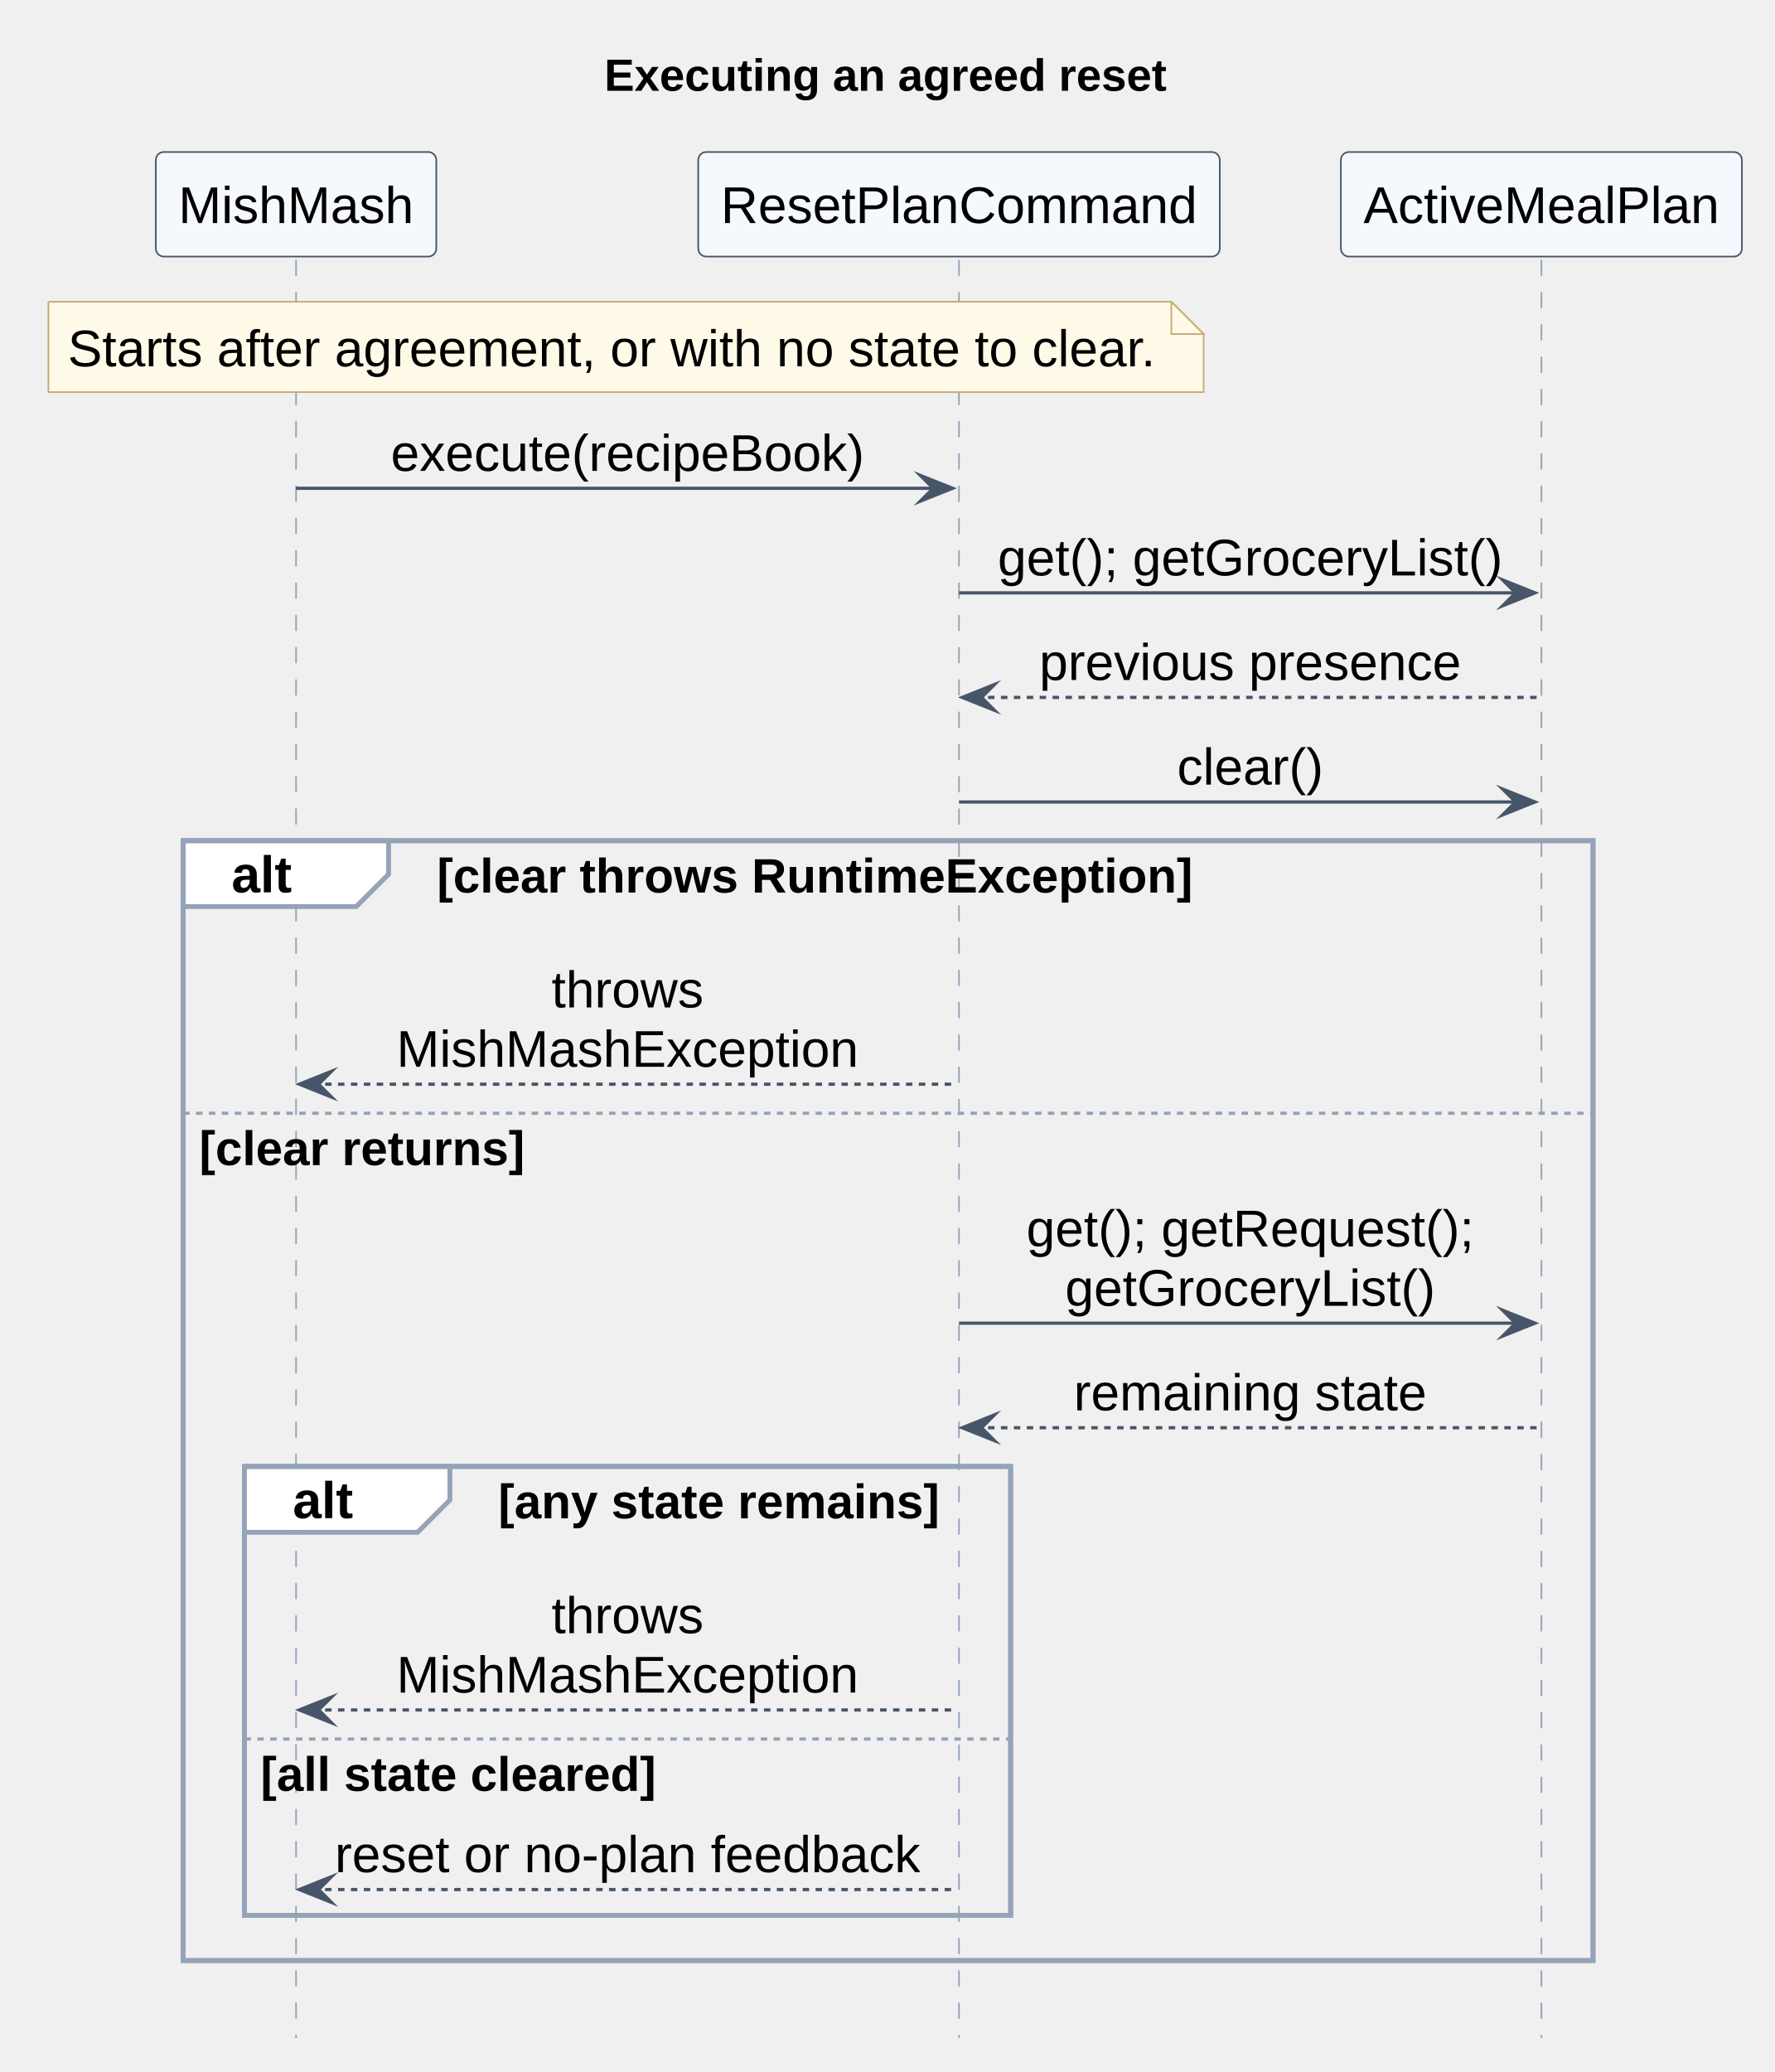
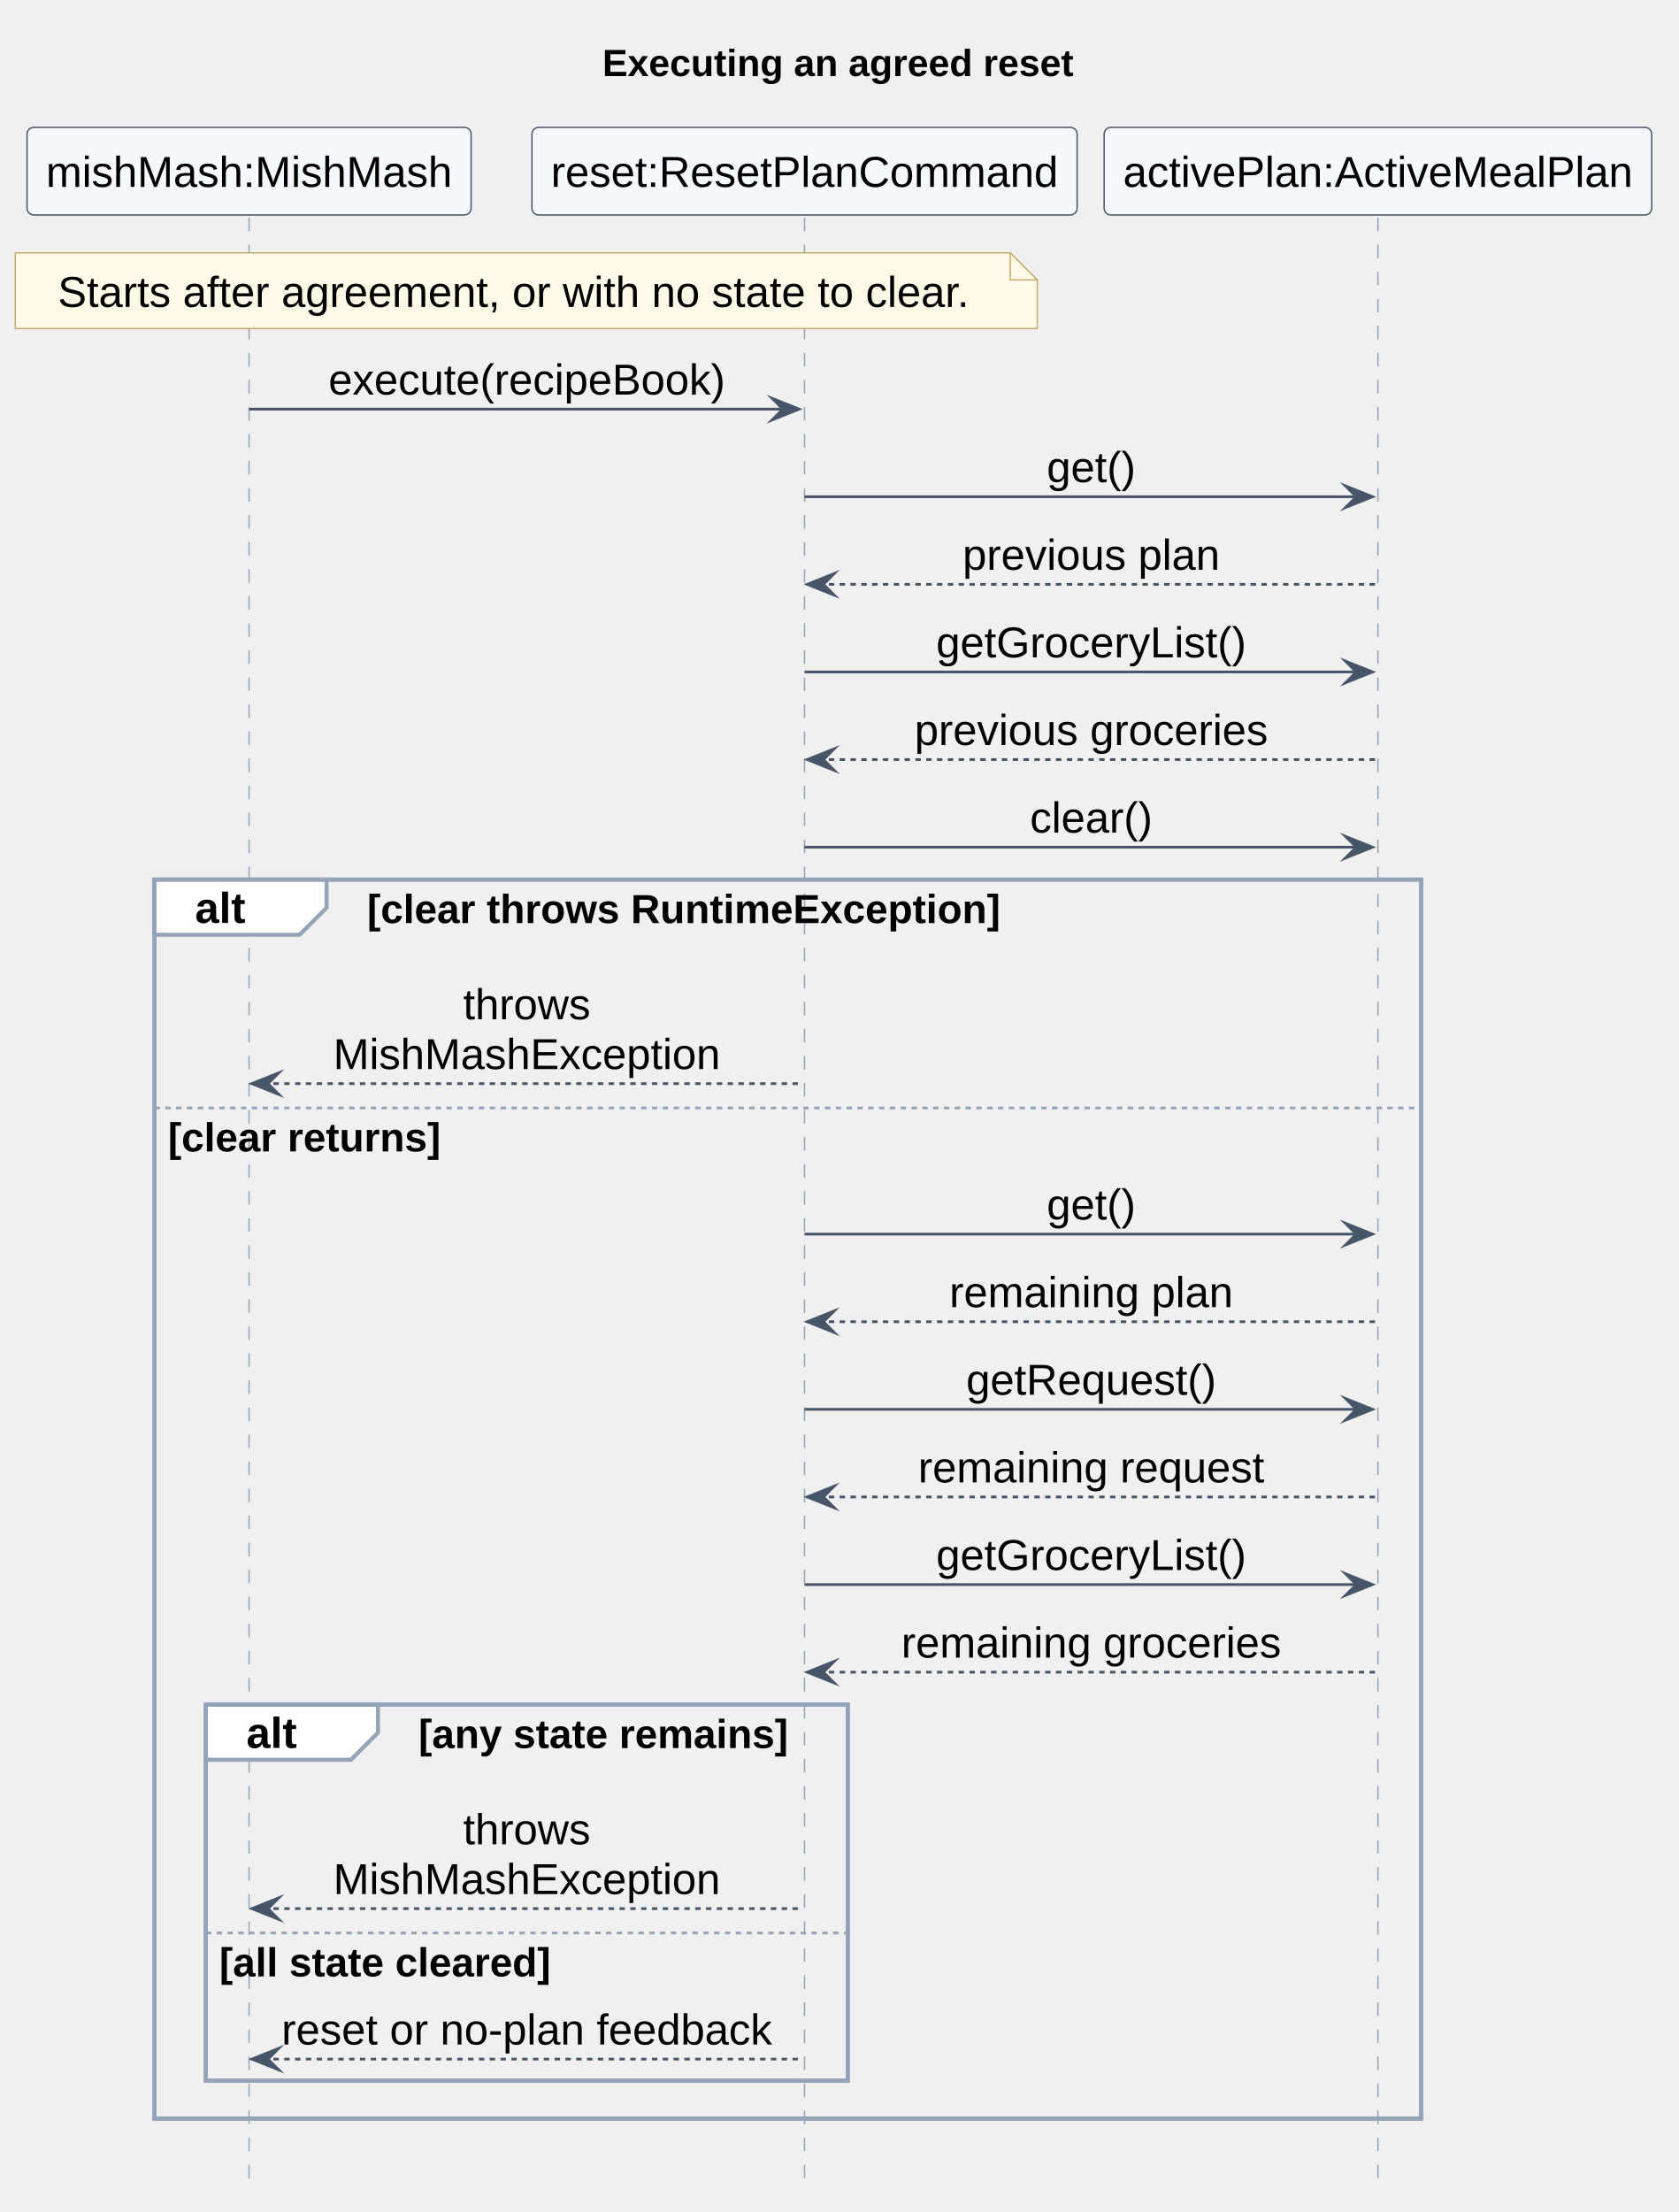
- <svg xmlns="http://www.w3.org/2000/svg" version="1.1" data-diagram-type="SEQUENCE" style="width:550px;height:642px;background:#FFFFFF;" width="550px" height="642px" viewBox="0 0 550 642" zoomAndPan="magnify" preserveAspectRatio="none" contentStyleType="text/css">
+ <svg xmlns="http://www.w3.org/2000/svg" version="1.1" data-diagram-type="SEQUENCE" style="width:621px;height:818px;background:#FFFFFF;" width="621px" height="818px" viewBox="0 0 621 818" zoomAndPan="magnify" preserveAspectRatio="none" contentStyleType="text/css">
  <defs />
  <g font-family="sans-serif" lengthAdjust="spacing">
    <g class="title" data-source-line="3">
-       <text x="187.262" y="28.132" fill="#000" font-size="14" textLength="174.289" font-weight="700" font-family="Arial">Executing an agreed reset</text>
+       <text x="222.822" y="28.132" fill="#000" font-size="14" textLength="174.289" font-weight="700" font-family="Arial">Executing an agreed reset</text>
    </g>
-     <rect x="56.746" y="260.489" width="436.93" height="346.979" fill="none" style="stroke:#94A3B8;stroke-width:1.5;" />
-     <rect x="75.746" y="454.377" width="237.445" height="139.091" fill="none" style="stroke:#94A3B8;stroke-width:1.5;" />
+     <rect x="57.129" y="325.286" width="468.535" height="458.174" fill="none" style="stroke:#94A3B8;stroke-width:1.5;" />
+     <rect x="76.129" y="630.369" width="237.445" height="139.091" fill="none" style="stroke:#94A3B8;stroke-width:1.5;" />
    <g class="participant-lifeline" data-qualified-name="App" data-entity-uid="part1" id="part1-lifeline" data-source-line="4">
      <g>
-         <rect x="88.246" y="80.497" width="8" height="550.971" fill="#000" fill-opacity="0" />
-         <line x1="91.746" y1="80.497" x2="91.746" y2="631.468" style="stroke:#94A3B8;stroke-width:0.5;stroke-dasharray:5,5;" />
+         <rect x="88.629" y="80.497" width="8" height="726.963" fill="#000" fill-opacity="0" />
+         <line x1="92.129" y1="80.497" x2="92.129" y2="807.46" style="stroke:#94A3B8;stroke-width:0.5;stroke-dasharray:5,5;" />
      </g>
    </g>
    <g class="participant-lifeline" data-qualified-name="Reset" data-entity-uid="part2" id="part2-lifeline" data-source-line="5">
      <g>
-         <rect x="293.691" y="80.497" width="8" height="550.971" fill="#000" fill-opacity="0" />
-         <line x1="297.191" y1="80.497" x2="297.191" y2="631.468" style="stroke:#94A3B8;stroke-width:0.5;stroke-dasharray:5,5;" />
+         <rect x="294.074" y="80.497" width="8" height="726.963" fill="#000" fill-opacity="0" />
+         <line x1="297.574" y1="80.497" x2="297.574" y2="807.46" style="stroke:#94A3B8;stroke-width:0.5;stroke-dasharray:5,5;" />
      </g>
    </g>
    <g class="participant-lifeline" data-qualified-name="Active" data-entity-uid="part3" id="part3-lifeline" data-source-line="6">
      <g>
-         <rect x="474.176" y="80.497" width="8" height="550.971" fill="#000" fill-opacity="0" />
-         <line x1="477.676" y1="80.497" x2="477.676" y2="631.468" style="stroke:#94A3B8;stroke-width:0.5;stroke-dasharray:5,5;" />
+         <rect x="506.164" y="80.497" width="8" height="726.963" fill="#000" fill-opacity="0" />
+         <line x1="509.664" y1="80.497" x2="509.664" y2="807.46" style="stroke:#94A3B8;stroke-width:0.5;stroke-dasharray:5,5;" />
      </g>
    </g>
    <g class="participant participant-head" data-qualified-name="App" data-entity-uid="part1" id="part1-head" data-source-line="4">
-       <rect x="48.293" y="47.099" width="86.906" height="32.398" fill="#F5F8FC" style="stroke:#475569;stroke-width:0.5;" rx="2.5" ry="2.5" />
-       <text x="55.293" y="69.106" fill="#000" font-size="16" textLength="72.906" font-family="Arial">MishMash</text>
+       <rect x="10" y="47.099" width="164.258" height="32.398" fill="#F5F8FC" style="stroke:#475569;stroke-width:0.5;" rx="2.5" ry="2.5" />
+       <text x="17" y="69.106" fill="#000" font-size="16" textLength="150.258" font-family="Arial">mishMash:MishMash</text>
    </g>
    <g class="participant participant-head" data-qualified-name="Reset" data-entity-uid="part2" id="part2-head" data-source-line="5">
-       <rect x="216.379" y="47.099" width="161.625" height="32.398" fill="#F5F8FC" style="stroke:#475569;stroke-width:0.5;" rx="2.5" ry="2.5" />
-       <text x="223.379" y="69.106" fill="#000" font-size="16" textLength="147.625" font-family="Arial">ResetPlanCommand</text>
+       <rect x="196.754" y="47.099" width="201.641" height="32.398" fill="#F5F8FC" style="stroke:#475569;stroke-width:0.5;" rx="2.5" ry="2.5" />
+       <text x="203.754" y="69.106" fill="#000" font-size="16" textLength="187.641" font-family="Arial">reset:ResetPlanCommand</text>
    </g>
    <g class="participant participant-head" data-qualified-name="Active" data-entity-uid="part3" id="part3-head" data-source-line="6">
-       <rect x="415.539" y="47.099" width="124.273" height="32.398" fill="#F5F8FC" style="stroke:#475569;stroke-width:0.5;" rx="2.5" ry="2.5" />
-       <text x="422.539" y="69.106" fill="#000" font-size="16" textLength="110.273" font-family="Arial">ActiveMealPlan</text>
+       <rect x="408.395" y="47.099" width="202.539" height="32.398" fill="#F5F8FC" style="stroke:#475569;stroke-width:0.5;" rx="2.5" ry="2.5" />
+       <text x="415.395" y="69.106" fill="#000" font-size="16" textLength="188.539" font-family="Arial">activePlan:ActiveMealPlan</text>
    </g>
-     <path d="M15,93.497 L15,121.497 L373,121.497 L373,103.497 L363,93.497 L15,93.497" style="stroke:#C4AC70;stroke-width:0.5;" fill="#FFF9E8" />
-     <path d="M363,93.497 L363,103.497 L373,103.497 L363,93.497" style="stroke:#C4AC70;stroke-width:0.5;" fill="#FFF9E8" />
-     <text x="21" y="113.505" fill="#000" font-size="16" textLength="337.938" font-family="Arial">Starts after agreement, or with no state to clear.</text>
+     <path d="M5.654,93.497 L5.654,121.497 L383.654,121.497 L383.654,103.497 L373.654,93.497 L5.654,93.497" style="stroke:#C4AC70;stroke-width:0.5;" fill="#FFF9E8" />
+     <path d="M373.654,93.497 L373.654,103.497 L383.654,103.497 L373.654,93.497" style="stroke:#C4AC70;stroke-width:0.5;" fill="#FFF9E8" />
+     <text x="21.383" y="113.505" fill="#000" font-size="16" textLength="337.938" font-family="Arial">Starts after agreement, or with no state to clear.</text>
    <g class="message" data-entity-1="part1" data-entity-2="part2" id="msg1" data-source-line="10">
-       <polygon points="285.191,147.294,295.191,151.294,285.191,155.294,289.191,151.294" fill="#475569" style="stroke:#475569;stroke-width:1;stroke-linejoin:miter;stroke-miterlimit:10;" />
-       <line x1="91.746" y1="151.294" x2="291.191" y2="151.294" style="stroke:#475569;stroke-width:1;" />
-       <text x="121.098" y="145.903" fill="#000" font-size="16" textLength="146.742" font-family="Arial">execute(recipeBook)</text>
+       <polygon points="285.574,147.294,295.574,151.294,285.574,155.294,289.574,151.294" fill="#475569" style="stroke:#475569;stroke-width:1;stroke-linejoin:miter;stroke-miterlimit:10;" />
+       <line x1="92.129" y1="151.294" x2="291.574" y2="151.294" style="stroke:#475569;stroke-width:1;" />
+       <text x="121.48" y="145.903" fill="#000" font-size="16" textLength="146.742" font-family="Arial">execute(recipeBook)</text>
    </g>
    <g class="message" data-entity-1="part2" data-entity-2="part3" id="msg2" data-source-line="11">
-       <polygon points="465.676,179.692,475.676,183.692,465.676,187.692,469.676,183.692" fill="#475569" style="stroke:#475569;stroke-width:1;stroke-linejoin:miter;stroke-miterlimit:10;" />
-       <line x1="297.191" y1="183.692" x2="471.676" y2="183.692" style="stroke:#475569;stroke-width:1;" />
-       <text x="309.191" y="178.302" fill="#000" font-size="16" textLength="37.344" font-family="Arial">get();</text>
-       <text x="346.535" y="178.302" fill="#000" font-size="16" font-family="Arial"> </text>
-       <text x="350.98" y="178.302" fill="#000" font-size="16" textLength="114.695" font-family="Arial">getGroceryList()</text>
+       <polygon points="497.664,179.692,507.664,183.692,497.664,187.692,501.664,183.692" fill="#475569" style="stroke:#475569;stroke-width:1;stroke-linejoin:miter;stroke-miterlimit:10;" />
+       <line x1="297.574" y1="183.692" x2="503.664" y2="183.692" style="stroke:#475569;stroke-width:1;" />
+       <text x="387.17" y="178.302" fill="#000" font-size="16" textLength="32.898" font-family="Arial">get()</text>
    </g>
    <g class="message" data-entity-1="part3" data-entity-2="part2" id="msg3" data-source-line="12">
-       <polygon points="308.191,212.091,298.191,216.091,308.191,220.091,304.191,216.091" fill="#475569" style="stroke:#475569;stroke-width:1;stroke-linejoin:miter;stroke-miterlimit:10;" />
-       <line x1="302.191" y1="216.091" x2="476.676" y2="216.091" style="stroke:#475569;stroke-width:1;stroke-dasharray:2,2;" />
-       <text x="322.063" y="210.7" fill="#000" font-size="16" textLength="60.477" font-family="Arial">previous</text>
-       <text x="382.539" y="210.7" fill="#000" font-size="16" font-family="Arial"> </text>
-       <text x="386.984" y="210.7" fill="#000" font-size="16" textLength="65.82" font-family="Arial">presence</text>
+       <polygon points="308.574,212.091,298.574,216.091,308.574,220.091,304.574,216.091" fill="#475569" style="stroke:#475569;stroke-width:1;stroke-linejoin:miter;stroke-miterlimit:10;" />
+       <line x1="302.574" y1="216.091" x2="508.664" y2="216.091" style="stroke:#475569;stroke-width:1;stroke-dasharray:2,2;" />
+       <text x="356.033" y="210.7" fill="#000" font-size="16" textLength="60.477" font-family="Arial">previous</text>
+       <text x="416.51" y="210.7" fill="#000" font-size="16" font-family="Arial"> </text>
+       <text x="420.955" y="210.7" fill="#000" font-size="16" textLength="30.25" font-family="Arial">plan</text>
    </g>
    <g class="message" data-entity-1="part2" data-entity-2="part3" id="msg4" data-source-line="13">
-       <polygon points="465.676,244.489,475.676,248.489,465.676,252.489,469.676,248.489" fill="#475569" style="stroke:#475569;stroke-width:1;stroke-linejoin:miter;stroke-miterlimit:10;" />
-       <line x1="297.191" y1="248.489" x2="471.676" y2="248.489" style="stroke:#475569;stroke-width:1;" />
-       <text x="364.766" y="243.099" fill="#000" font-size="16" textLength="45.336" font-family="Arial">clear()</text>
+       <polygon points="497.664,244.489,507.664,248.489,497.664,252.489,501.664,248.489" fill="#475569" style="stroke:#475569;stroke-width:1;stroke-linejoin:miter;stroke-miterlimit:10;" />
+       <line x1="297.574" y1="248.489" x2="503.664" y2="248.489" style="stroke:#475569;stroke-width:1;" />
+       <text x="346.271" y="243.099" fill="#000" font-size="16" textLength="114.695" font-family="Arial">getGroceryList()</text>
    </g>
-     <path d="M56.746,260.489 L120.418,260.489 L120.418,270.888 L110.418,280.888 L56.746,280.888 L56.746,260.489" style="stroke:#94A3B8;stroke-width:1.5;" fill="#FFF" />
-     <rect x="56.746" y="260.489" width="436.93" height="346.979" fill="none" style="stroke:#94A3B8;stroke-width:1.5;" />
-     <text x="71.746" y="276.497" fill="#000" font-size="16" textLength="18.672" font-weight="700" font-family="Arial">alt</text>
-     <text x="135.418" y="276.559" fill="#000" font-size="15" textLength="234.207" font-weight="700" font-family="Arial">[clear throws RuntimeException]</text>
-     <g class="message" data-entity-1="part2" data-entity-2="part1" id="msg5" data-source-line="15">
-       <polygon points="102.746,331.933,92.746,335.933,102.746,339.933,98.746,335.933" fill="#475569" style="stroke:#475569;stroke-width:1;stroke-linejoin:miter;stroke-miterlimit:10;" />
-       <line x1="96.746" y1="335.933" x2="296.191" y2="335.933" style="stroke:#475569;stroke-width:1;stroke-dasharray:2,2;" />
-       <text x="170.906" y="312.144" fill="#000" font-size="16" textLength="47.125" font-family="Arial">throws</text>
-       <text x="122.883" y="330.542" fill="#000" font-size="16" textLength="143.172" font-family="Arial">MishMashException</text>
+     <g class="message" data-entity-1="part3" data-entity-2="part2" id="msg5" data-source-line="14">
+       <polygon points="308.574,276.888,298.574,280.888,308.574,284.888,304.574,280.888" fill="#475569" style="stroke:#475569;stroke-width:1;stroke-linejoin:miter;stroke-miterlimit:10;" />
+       <line x1="302.574" y1="280.888" x2="508.664" y2="280.888" style="stroke:#475569;stroke-width:1;stroke-dasharray:2,2;" />
+       <text x="338.256" y="275.497" fill="#000" font-size="16" textLength="60.477" font-family="Arial">previous</text>
+       <text x="398.732" y="275.497" fill="#000" font-size="16" font-family="Arial"> </text>
+       <text x="403.178" y="275.497" fill="#000" font-size="16" textLength="65.805" font-family="Arial">groceries</text>
    </g>
-     <line x1="56.746" y1="344.933" x2="493.676" y2="344.933" style="stroke:#94A3B8;stroke-width:1;stroke-dasharray:2,2;" />
-     <text x="61.746" y="361.003" fill="#000" font-size="15" textLength="100.869" font-weight="700" font-family="Arial">[clear returns]</text>
-     <g class="message" data-entity-1="part2" data-entity-2="part3" id="msg6" data-source-line="17">
-       <polygon points="465.676,405.979,475.676,409.979,465.676,413.979,469.676,409.979" fill="#475569" style="stroke:#475569;stroke-width:1;stroke-linejoin:miter;stroke-miterlimit:10;" />
-       <line x1="297.191" y1="409.979" x2="471.676" y2="409.979" style="stroke:#475569;stroke-width:1;" />
-       <text x="318.07" y="386.189" fill="#000" font-size="16" textLength="37.344" font-family="Arial">get();</text>
-       <text x="355.414" y="386.189" fill="#000" font-size="16" font-family="Arial"> </text>
-       <text x="359.859" y="386.189" fill="#000" font-size="16" textLength="96.938" font-family="Arial">getRequest();</text>
-       <text x="330.086" y="404.588" fill="#000" font-size="16" textLength="114.695" font-family="Arial">getGroceryList()</text>
+     <g class="message" data-entity-1="part2" data-entity-2="part3" id="msg6" data-source-line="15">
+       <polygon points="497.664,309.286,507.664,313.286,497.664,317.286,501.664,313.286" fill="#475569" style="stroke:#475569;stroke-width:1;stroke-linejoin:miter;stroke-miterlimit:10;" />
+       <line x1="297.574" y1="313.286" x2="503.664" y2="313.286" style="stroke:#475569;stroke-width:1;" />
+       <text x="380.951" y="307.896" fill="#000" font-size="16" textLength="45.336" font-family="Arial">clear()</text>
    </g>
-     <g class="message" data-entity-1="part3" data-entity-2="part2" id="msg7" data-source-line="18">
-       <polygon points="308.191,438.377,298.191,442.377,308.191,446.377,304.191,442.377" fill="#475569" style="stroke:#475569;stroke-width:1;stroke-linejoin:miter;stroke-miterlimit:10;" />
-       <line x1="302.191" y1="442.377" x2="476.676" y2="442.377" style="stroke:#475569;stroke-width:1;stroke-dasharray:2,2;" />
-       <text x="332.738" y="436.986" fill="#000" font-size="16" textLength="70.258" font-family="Arial">remaining</text>
-       <text x="402.996" y="436.986" fill="#000" font-size="16" font-family="Arial"> </text>
-       <text x="407.441" y="436.986" fill="#000" font-size="16" textLength="34.688" font-family="Arial">state</text>
+     <path d="M57.129,325.286 L120.801,325.286 L120.801,335.685 L110.801,345.685 L57.129,345.685 L57.129,325.286" style="stroke:#94A3B8;stroke-width:1.5;" fill="#FFF" />
+     <rect x="57.129" y="325.286" width="468.535" height="458.174" fill="none" style="stroke:#94A3B8;stroke-width:1.5;" />
+     <text x="72.129" y="341.294" fill="#000" font-size="16" textLength="18.672" font-weight="700" font-family="Arial">alt</text>
+     <text x="135.801" y="341.356" fill="#000" font-size="15" textLength="234.207" font-weight="700" font-family="Arial">[clear throws RuntimeException]</text>
+     <g class="message" data-entity-1="part2" data-entity-2="part1" id="msg7" data-source-line="17">
+       <polygon points="103.129,396.73,93.129,400.73,103.129,404.73,99.129,400.73" fill="#475569" style="stroke:#475569;stroke-width:1;stroke-linejoin:miter;stroke-miterlimit:10;" />
+       <line x1="97.129" y1="400.73" x2="296.574" y2="400.73" style="stroke:#475569;stroke-width:1;stroke-dasharray:2,2;" />
+       <text x="171.289" y="376.941" fill="#000" font-size="16" textLength="47.125" font-family="Arial">throws</text>
+       <text x="123.266" y="395.339" fill="#000" font-size="16" textLength="143.172" font-family="Arial">MishMashException</text>
    </g>
-     <path d="M75.746,454.377 L139.418,454.377 L139.418,464.775 L129.418,474.775 L75.746,474.775 L75.746,454.377" style="stroke:#94A3B8;stroke-width:1.5;" fill="#FFF" />
-     <rect x="75.746" y="454.377" width="237.445" height="139.091" fill="none" style="stroke:#94A3B8;stroke-width:1.5;" />
-     <text x="90.746" y="470.385" fill="#000" font-size="16" textLength="18.672" font-weight="700" font-family="Arial">alt</text>
-     <text x="154.418" y="470.447" fill="#000" font-size="15" textLength="136.721" font-weight="700" font-family="Arial">[any state remains]</text>
-     <g class="message" data-entity-1="part2" data-entity-2="part1" id="msg8" data-source-line="20">
-       <polygon points="102.746,525.821,92.746,529.821,102.746,533.821,98.746,529.821" fill="#475569" style="stroke:#475569;stroke-width:1;stroke-linejoin:miter;stroke-miterlimit:10;" />
-       <line x1="96.746" y1="529.821" x2="296.191" y2="529.821" style="stroke:#475569;stroke-width:1;stroke-dasharray:2,2;" />
-       <text x="170.906" y="506.032" fill="#000" font-size="16" textLength="47.125" font-family="Arial">throws</text>
-       <text x="122.883" y="524.43" fill="#000" font-size="16" textLength="143.172" font-family="Arial">MishMashException</text>
+     <line x1="57.129" y1="409.73" x2="525.664" y2="409.73" style="stroke:#94A3B8;stroke-width:1;stroke-dasharray:2,2;" />
+     <text x="62.129" y="425.8" fill="#000" font-size="15" textLength="100.869" font-weight="700" font-family="Arial">[clear returns]</text>
+     <g class="message" data-entity-1="part2" data-entity-2="part3" id="msg8" data-source-line="19">
+       <polygon points="497.664,452.377,507.664,456.377,497.664,460.377,501.664,456.377" fill="#475569" style="stroke:#475569;stroke-width:1;stroke-linejoin:miter;stroke-miterlimit:10;" />
+       <line x1="297.574" y1="456.377" x2="503.664" y2="456.377" style="stroke:#475569;stroke-width:1;" />
+       <text x="387.17" y="450.986" fill="#000" font-size="16" textLength="32.898" font-family="Arial">get()</text>
    </g>
-     <line x1="75.746" y1="538.821" x2="313.191" y2="538.821" style="stroke:#94A3B8;stroke-width:1;stroke-dasharray:2,2;" />
-     <text x="80.746" y="554.891" fill="#000" font-size="15" textLength="122.556" font-weight="700" font-family="Arial">[all state cleared]</text>
-     <g class="message" data-entity-1="part2" data-entity-2="part1" id="msg9" data-source-line="22">
-       <polygon points="102.746,581.468,92.746,585.468,102.746,589.468,98.746,585.468" fill="#475569" style="stroke:#475569;stroke-width:1;stroke-linejoin:miter;stroke-miterlimit:10;" />
-       <line x1="96.746" y1="585.468" x2="296.191" y2="585.468" style="stroke:#475569;stroke-width:1;stroke-dasharray:2,2;" />
-       <text x="103.746" y="580.077" fill="#000" font-size="16" textLength="35.57" font-family="Arial">reset</text>
-       <text x="139.316" y="580.077" fill="#000" font-size="16" font-family="Arial"> </text>
-       <text x="143.762" y="580.077" fill="#000" font-size="16" textLength="14.227" font-family="Arial">or</text>
-       <text x="157.988" y="580.077" fill="#000" font-size="16" font-family="Arial"> </text>
-       <text x="162.434" y="580.077" fill="#000" font-size="16" textLength="53.375" font-family="Arial">no-plan</text>
-       <text x="215.809" y="580.077" fill="#000" font-size="16" font-family="Arial"> </text>
-       <text x="220.254" y="580.077" fill="#000" font-size="16" textLength="64.938" font-family="Arial">feedback</text>
+     <g class="message" data-entity-1="part3" data-entity-2="part2" id="msg9" data-source-line="20">
+       <polygon points="308.574,484.775,298.574,488.775,308.574,492.775,304.574,488.775" fill="#475569" style="stroke:#475569;stroke-width:1;stroke-linejoin:miter;stroke-miterlimit:10;" />
+       <line x1="302.574" y1="488.775" x2="508.664" y2="488.775" style="stroke:#475569;stroke-width:1;stroke-dasharray:2,2;" />
+       <text x="351.143" y="483.385" fill="#000" font-size="16" textLength="70.258" font-family="Arial">remaining</text>
+       <text x="421.4" y="483.385" fill="#000" font-size="16" font-family="Arial"> </text>
+       <text x="425.846" y="483.385" fill="#000" font-size="16" textLength="30.25" font-family="Arial">plan</text>
+     </g>
+     <g class="message" data-entity-1="part2" data-entity-2="part3" id="msg10" data-source-line="21">
+       <polygon points="497.664,517.174,507.664,521.174,497.664,525.174,501.664,521.174" fill="#475569" style="stroke:#475569;stroke-width:1;stroke-linejoin:miter;stroke-miterlimit:10;" />
+       <line x1="297.574" y1="521.174" x2="503.664" y2="521.174" style="stroke:#475569;stroke-width:1;" />
+       <text x="357.373" y="515.783" fill="#000" font-size="16" textLength="92.492" font-family="Arial">getRequest()</text>
+     </g>
+     <g class="message" data-entity-1="part3" data-entity-2="part2" id="msg11" data-source-line="22">
+       <polygon points="308.574,549.572,298.574,553.572,308.574,557.572,304.574,553.572" fill="#475569" style="stroke:#475569;stroke-width:1;stroke-linejoin:miter;stroke-miterlimit:10;" />
+       <line x1="302.574" y1="553.572" x2="508.664" y2="553.572" style="stroke:#475569;stroke-width:1;stroke-dasharray:2,2;" />
+       <text x="339.584" y="548.182" fill="#000" font-size="16" textLength="70.258" font-family="Arial">remaining</text>
+       <text x="409.842" y="548.182" fill="#000" font-size="16" font-family="Arial"> </text>
+       <text x="414.287" y="548.182" fill="#000" font-size="16" textLength="53.367" font-family="Arial">request</text>
+     </g>
+     <g class="message" data-entity-1="part2" data-entity-2="part3" id="msg12" data-source-line="23">
+       <polygon points="497.664,581.971,507.664,585.971,497.664,589.971,501.664,585.971" fill="#475569" style="stroke:#475569;stroke-width:1;stroke-linejoin:miter;stroke-miterlimit:10;" />
+       <line x1="297.574" y1="585.971" x2="503.664" y2="585.971" style="stroke:#475569;stroke-width:1;" />
+       <text x="346.271" y="580.58" fill="#000" font-size="16" textLength="114.695" font-family="Arial">getGroceryList()</text>
+     </g>
+     <g class="message" data-entity-1="part3" data-entity-2="part2" id="msg13" data-source-line="24">
+       <polygon points="308.574,614.369,298.574,618.369,308.574,622.369,304.574,618.369" fill="#475569" style="stroke:#475569;stroke-width:1;stroke-linejoin:miter;stroke-miterlimit:10;" />
+       <line x1="302.574" y1="618.369" x2="508.664" y2="618.369" style="stroke:#475569;stroke-width:1;stroke-dasharray:2,2;" />
+       <text x="333.365" y="612.979" fill="#000" font-size="16" textLength="70.258" font-family="Arial">remaining</text>
+       <text x="403.623" y="612.979" fill="#000" font-size="16" font-family="Arial"> </text>
+       <text x="408.068" y="612.979" fill="#000" font-size="16" textLength="65.805" font-family="Arial">groceries</text>
+     </g>
+     <path d="M76.129,630.369 L139.801,630.369 L139.801,640.768 L129.801,650.768 L76.129,650.768 L76.129,630.369" style="stroke:#94A3B8;stroke-width:1.5;" fill="#FFF" />
+     <rect x="76.129" y="630.369" width="237.445" height="139.091" fill="none" style="stroke:#94A3B8;stroke-width:1.5;" />
+     <text x="91.129" y="646.377" fill="#000" font-size="16" textLength="18.672" font-weight="700" font-family="Arial">alt</text>
+     <text x="154.801" y="646.439" fill="#000" font-size="15" textLength="136.721" font-weight="700" font-family="Arial">[any state remains]</text>
+     <g class="message" data-entity-1="part2" data-entity-2="part1" id="msg14" data-source-line="26">
+       <polygon points="103.129,701.813,93.129,705.813,103.129,709.813,99.129,705.813" fill="#475569" style="stroke:#475569;stroke-width:1;stroke-linejoin:miter;stroke-miterlimit:10;" />
+       <line x1="97.129" y1="705.813" x2="296.574" y2="705.813" style="stroke:#475569;stroke-width:1;stroke-dasharray:2,2;" />
+       <text x="171.289" y="682.024" fill="#000" font-size="16" textLength="47.125" font-family="Arial">throws</text>
+       <text x="123.266" y="700.422" fill="#000" font-size="16" textLength="143.172" font-family="Arial">MishMashException</text>
+     </g>
+     <line x1="76.129" y1="714.813" x2="313.574" y2="714.813" style="stroke:#94A3B8;stroke-width:1;stroke-dasharray:2,2;" />
+     <text x="81.129" y="730.883" fill="#000" font-size="15" textLength="122.556" font-weight="700" font-family="Arial">[all state cleared]</text>
+     <g class="message" data-entity-1="part2" data-entity-2="part1" id="msg15" data-source-line="28">
+       <polygon points="103.129,757.46,93.129,761.46,103.129,765.46,99.129,761.46" fill="#475569" style="stroke:#475569;stroke-width:1;stroke-linejoin:miter;stroke-miterlimit:10;" />
+       <line x1="97.129" y1="761.46" x2="296.574" y2="761.46" style="stroke:#475569;stroke-width:1;stroke-dasharray:2,2;" />
+       <text x="104.129" y="756.069" fill="#000" font-size="16" textLength="35.57" font-family="Arial">reset</text>
+       <text x="139.699" y="756.069" fill="#000" font-size="16" font-family="Arial"> </text>
+       <text x="144.145" y="756.069" fill="#000" font-size="16" textLength="14.227" font-family="Arial">or</text>
+       <text x="158.371" y="756.069" fill="#000" font-size="16" font-family="Arial"> </text>
+       <text x="162.816" y="756.069" fill="#000" font-size="16" textLength="53.375" font-family="Arial">no-plan</text>
+       <text x="216.191" y="756.069" fill="#000" font-size="16" font-family="Arial"> </text>
+       <text x="220.637" y="756.069" fill="#000" font-size="16" textLength="64.938" font-family="Arial">feedback</text>
    </g>
  </g>
</svg>
